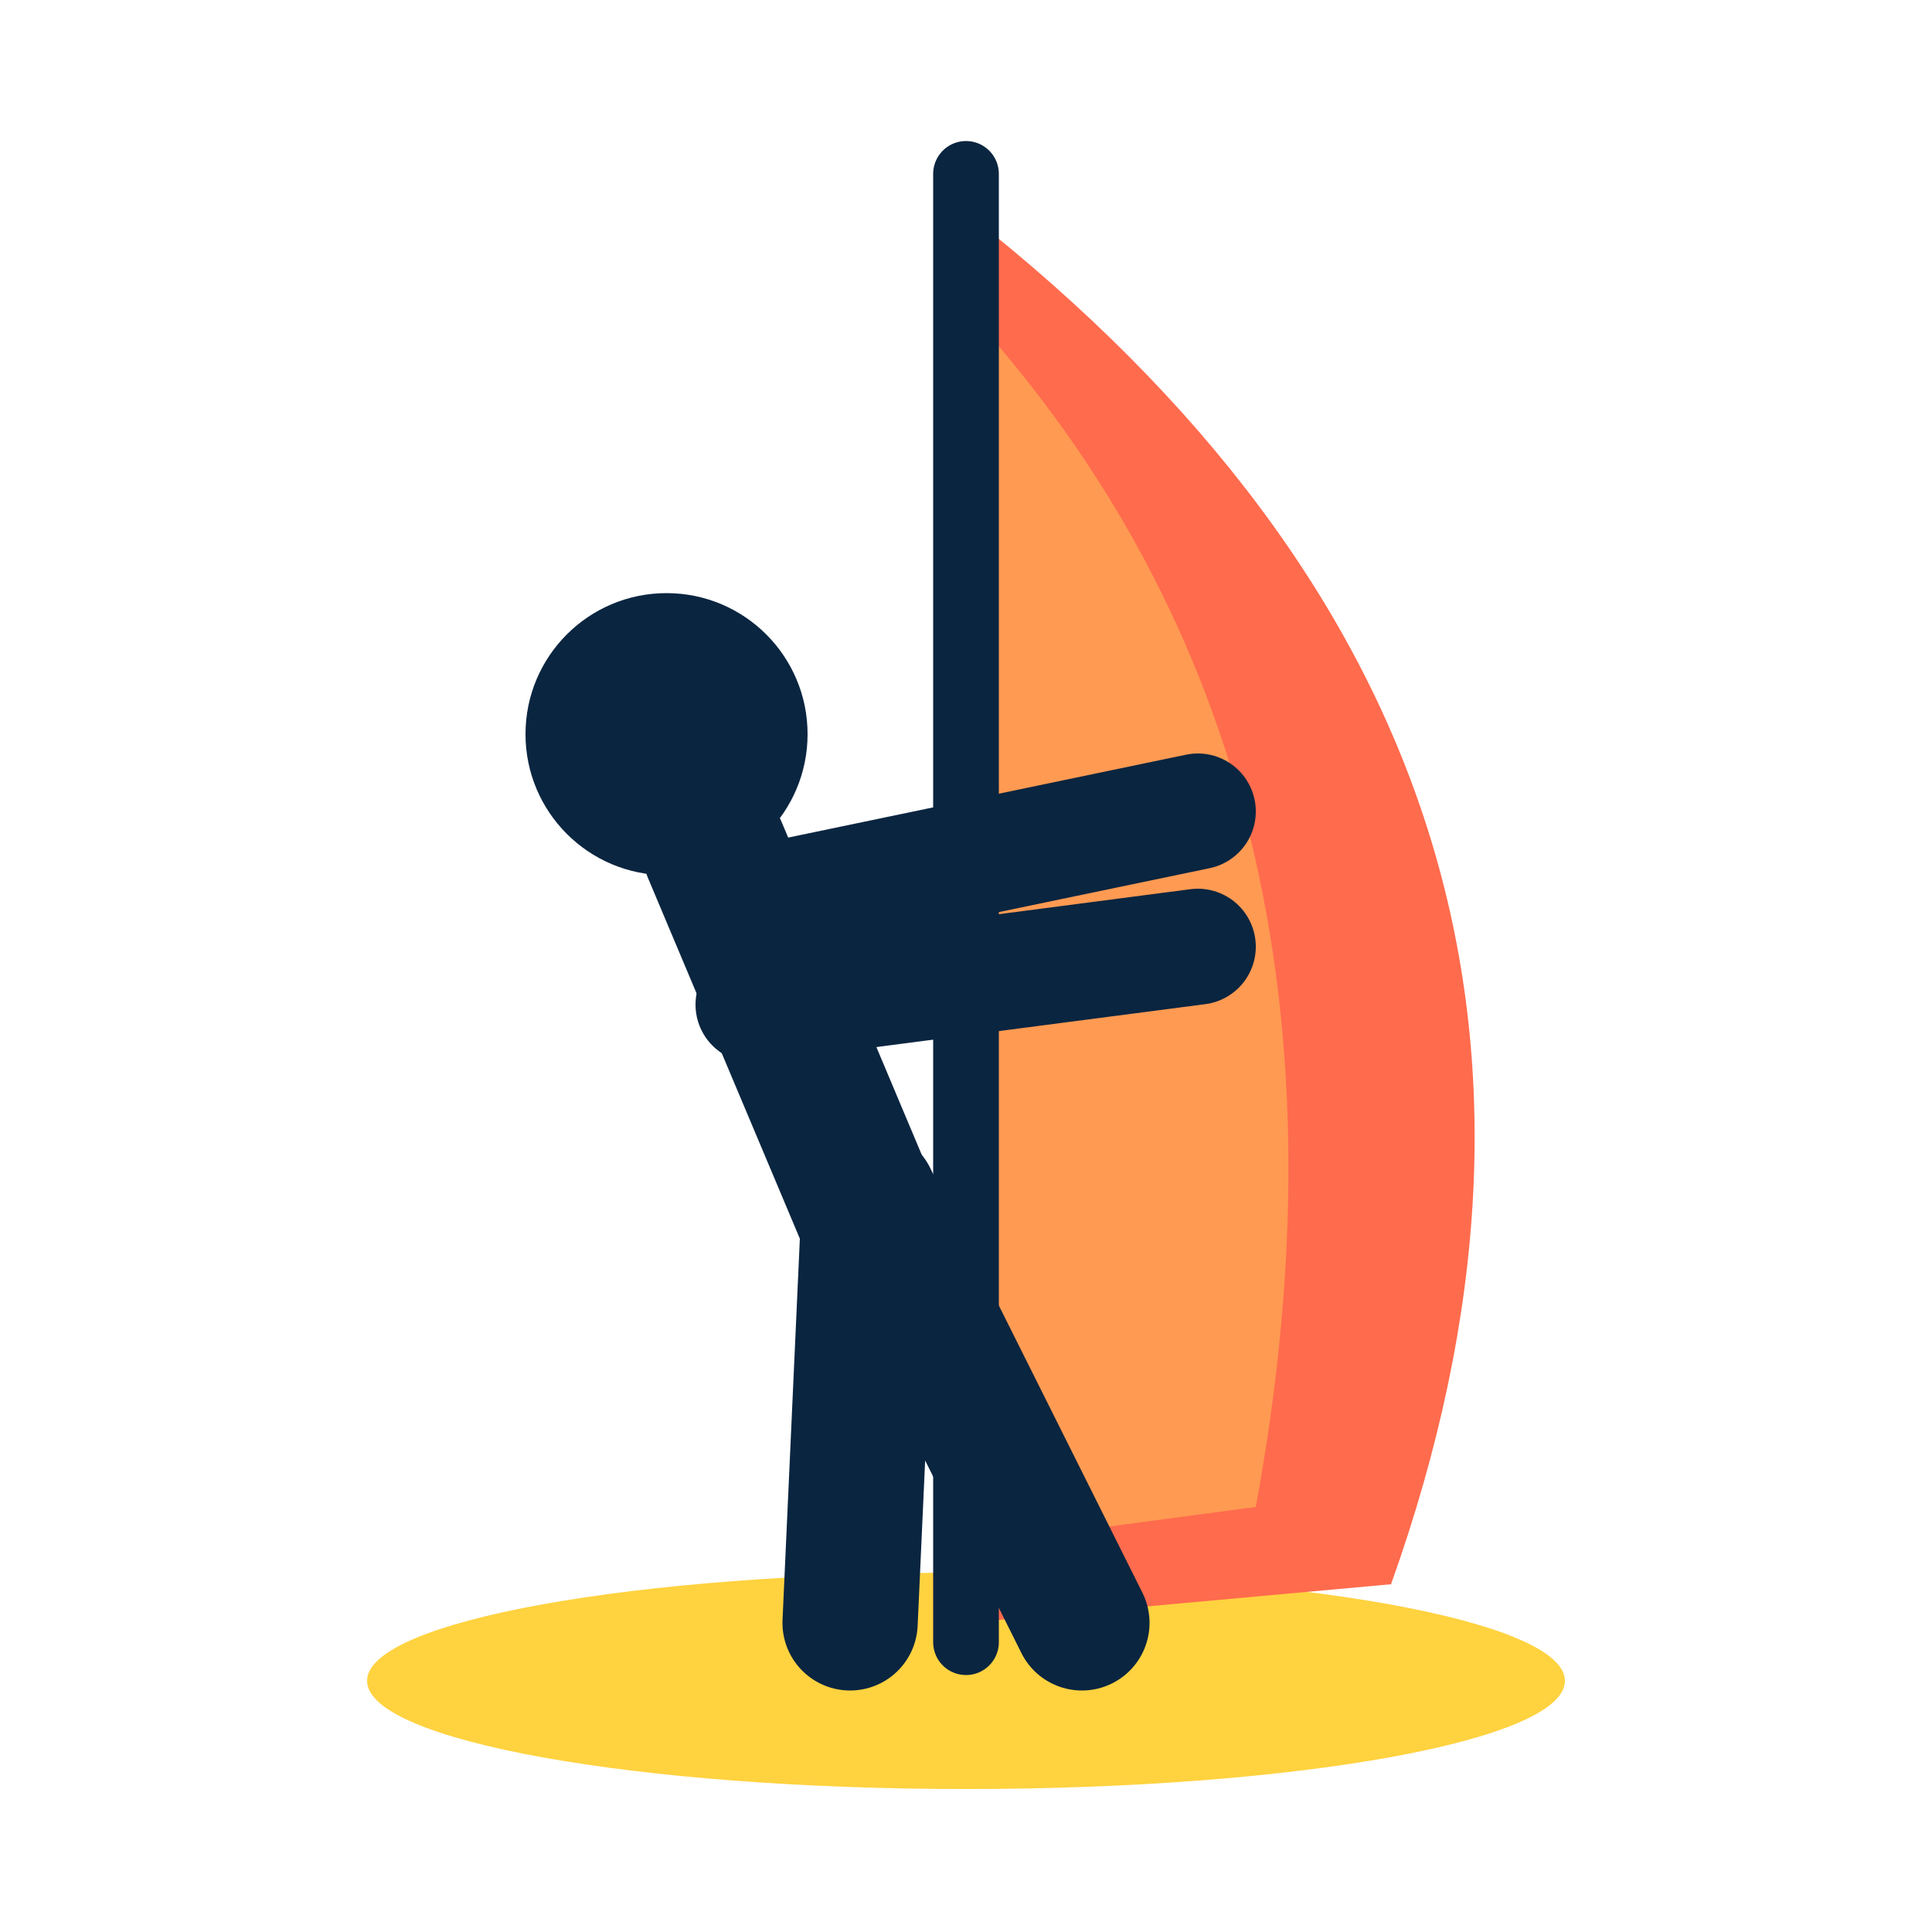
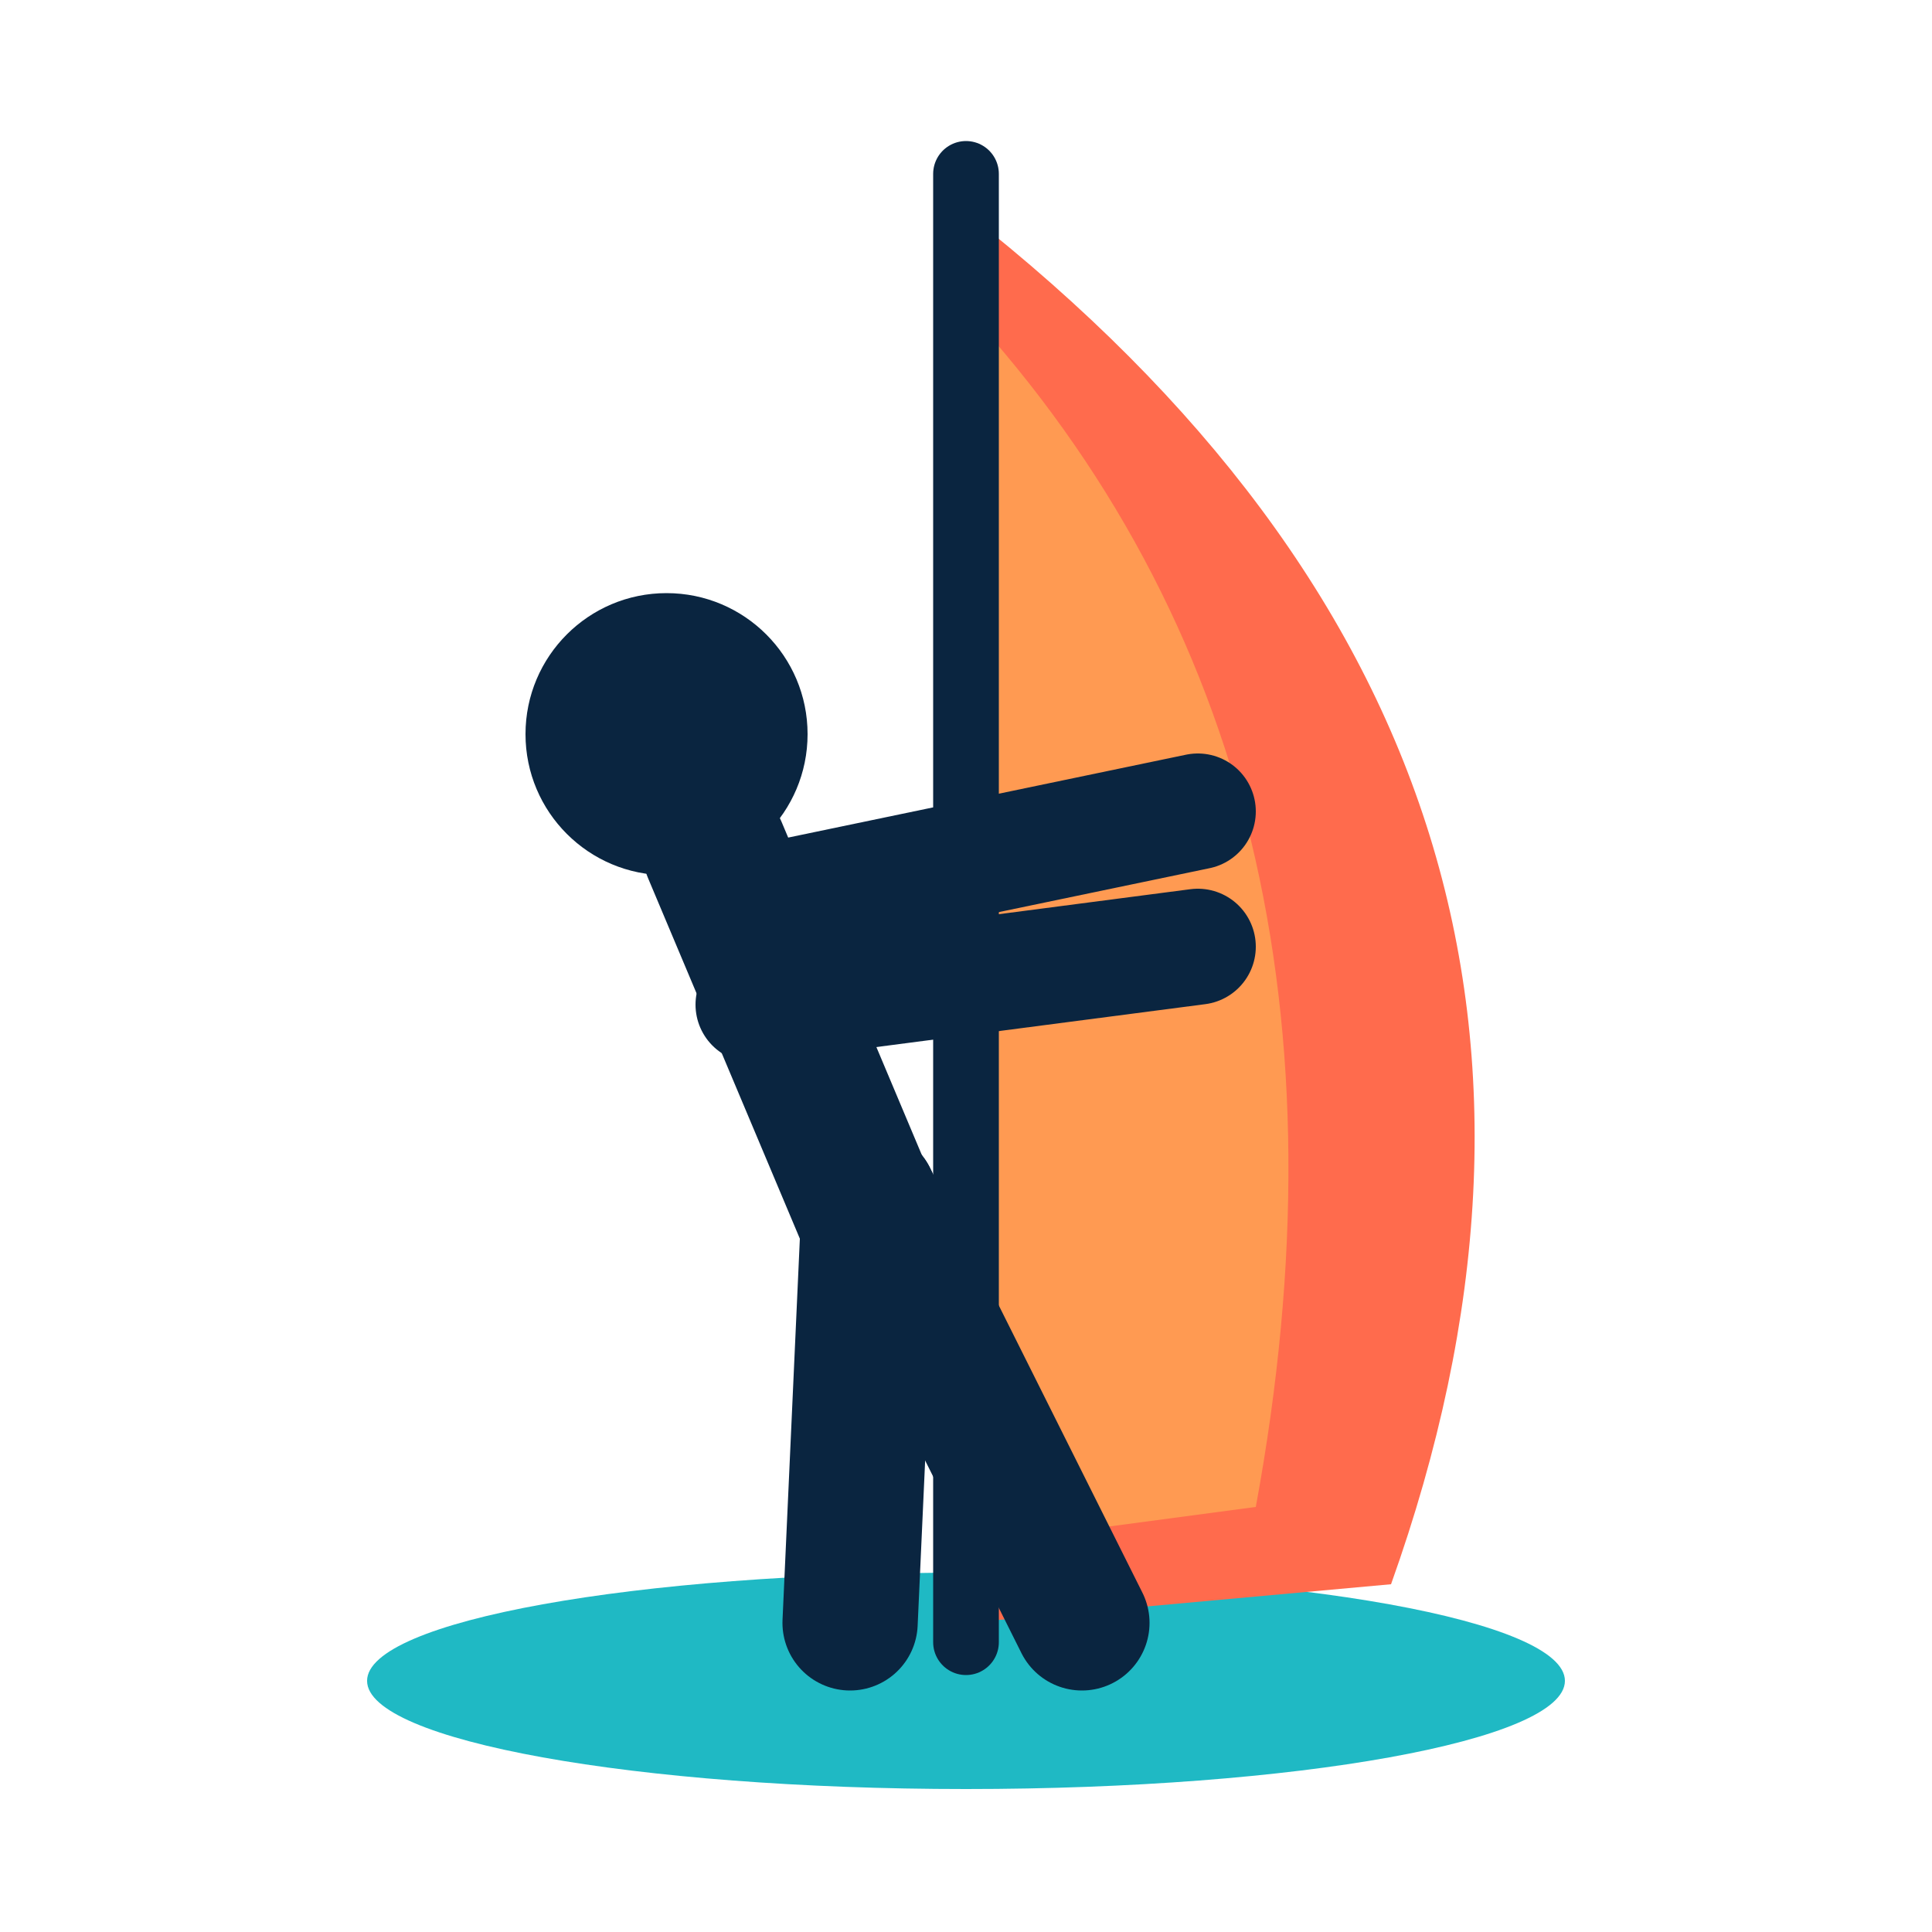
<svg xmlns="http://www.w3.org/2000/svg" viewBox="0 0 100 100" width="100" height="100">
-   <ellipse cx="50" cy="87" rx="31" ry="5.6" fill="#ffd23f" />
+   <ellipse cx="50" cy="87" rx="31" ry="5.6" fill="#1fb9c4" />
  <path d="M50 11 Q87 40 72 82 L50 84 Z" fill="#ff6b4d" />
  <path d="M50 16 Q72 40 65 78 L50 80 Z" fill="#ff9a52" />
  <line x1="50" y1="9" x2="50" y2="85" stroke="#0a2540" stroke-width="3.4" stroke-linecap="round" />
  <g fill="none" stroke="#0a2540" stroke-linecap="round">
    <path d="M44 84 L45 62" stroke-width="7" />
    <path d="M56 84 L45 62" stroke-width="7" />
    <path d="M45 63 L37 44" stroke-width="7.5" />
    <path d="M38 47 L62 42" stroke-width="6" />
    <path d="M39 52 L62 49" stroke-width="6" />
  </g>
  <circle cx="34.5" cy="38" r="7.3" fill="#0a2540" />
</svg>
